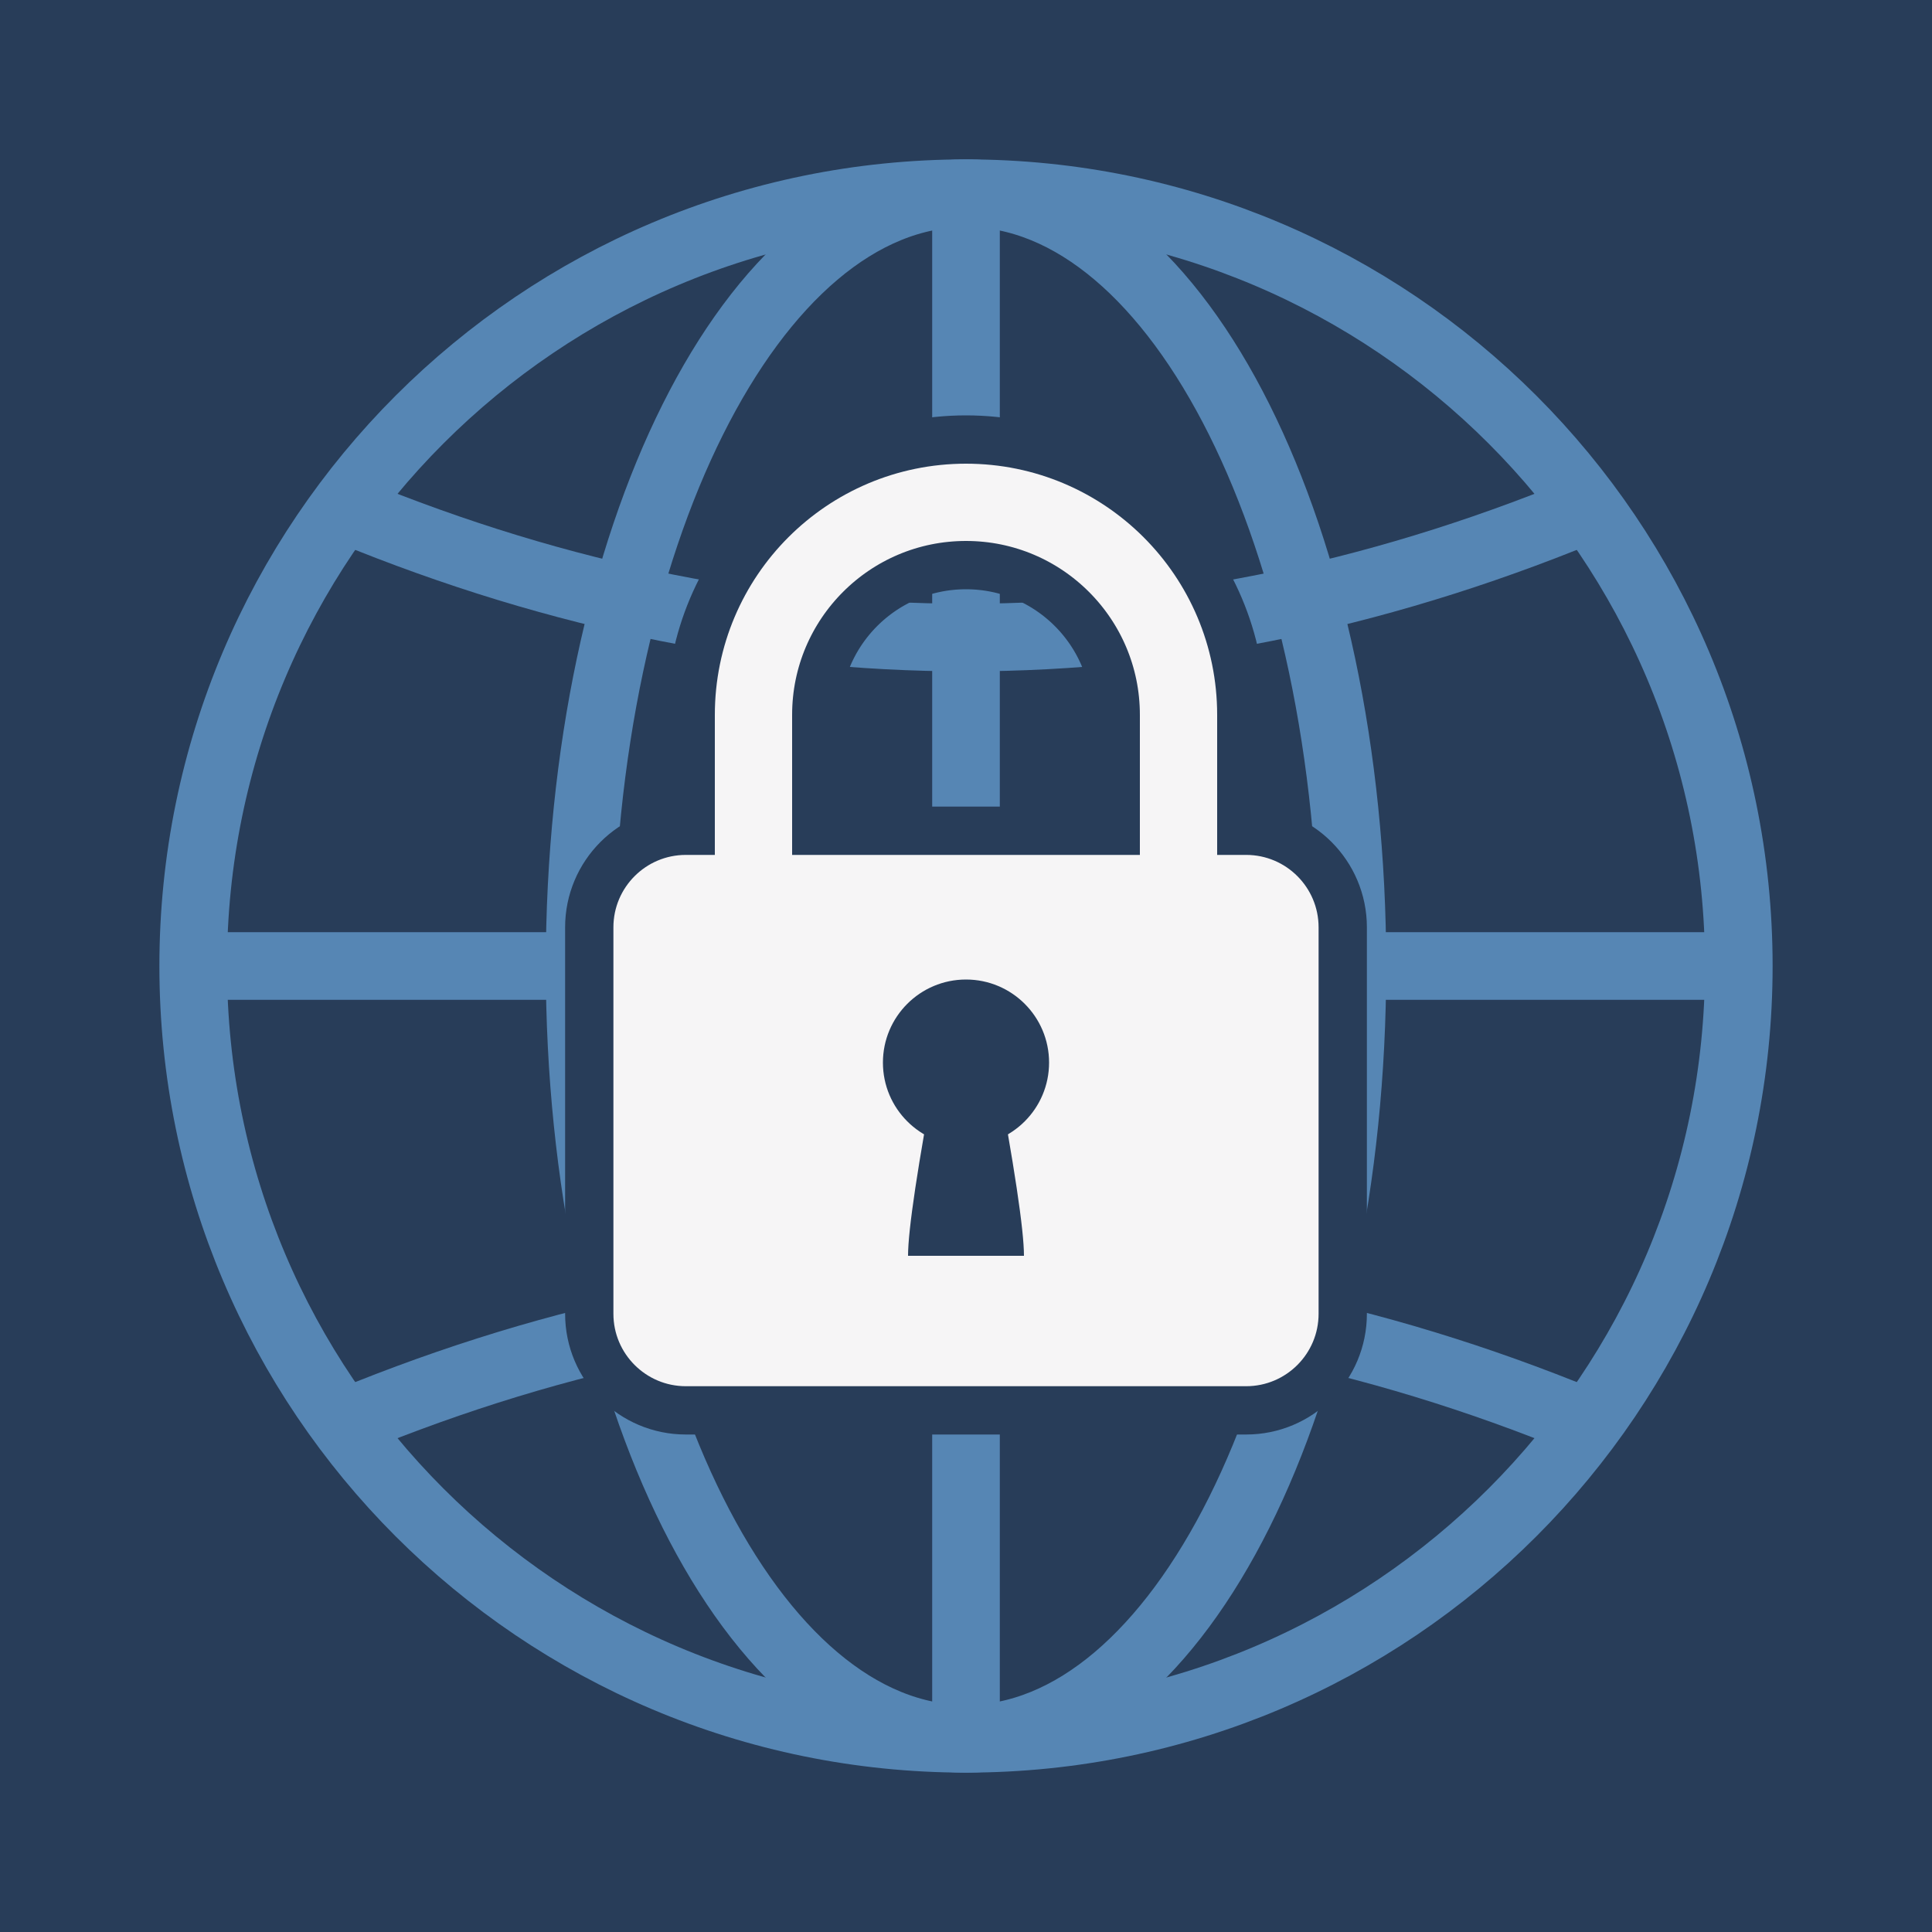
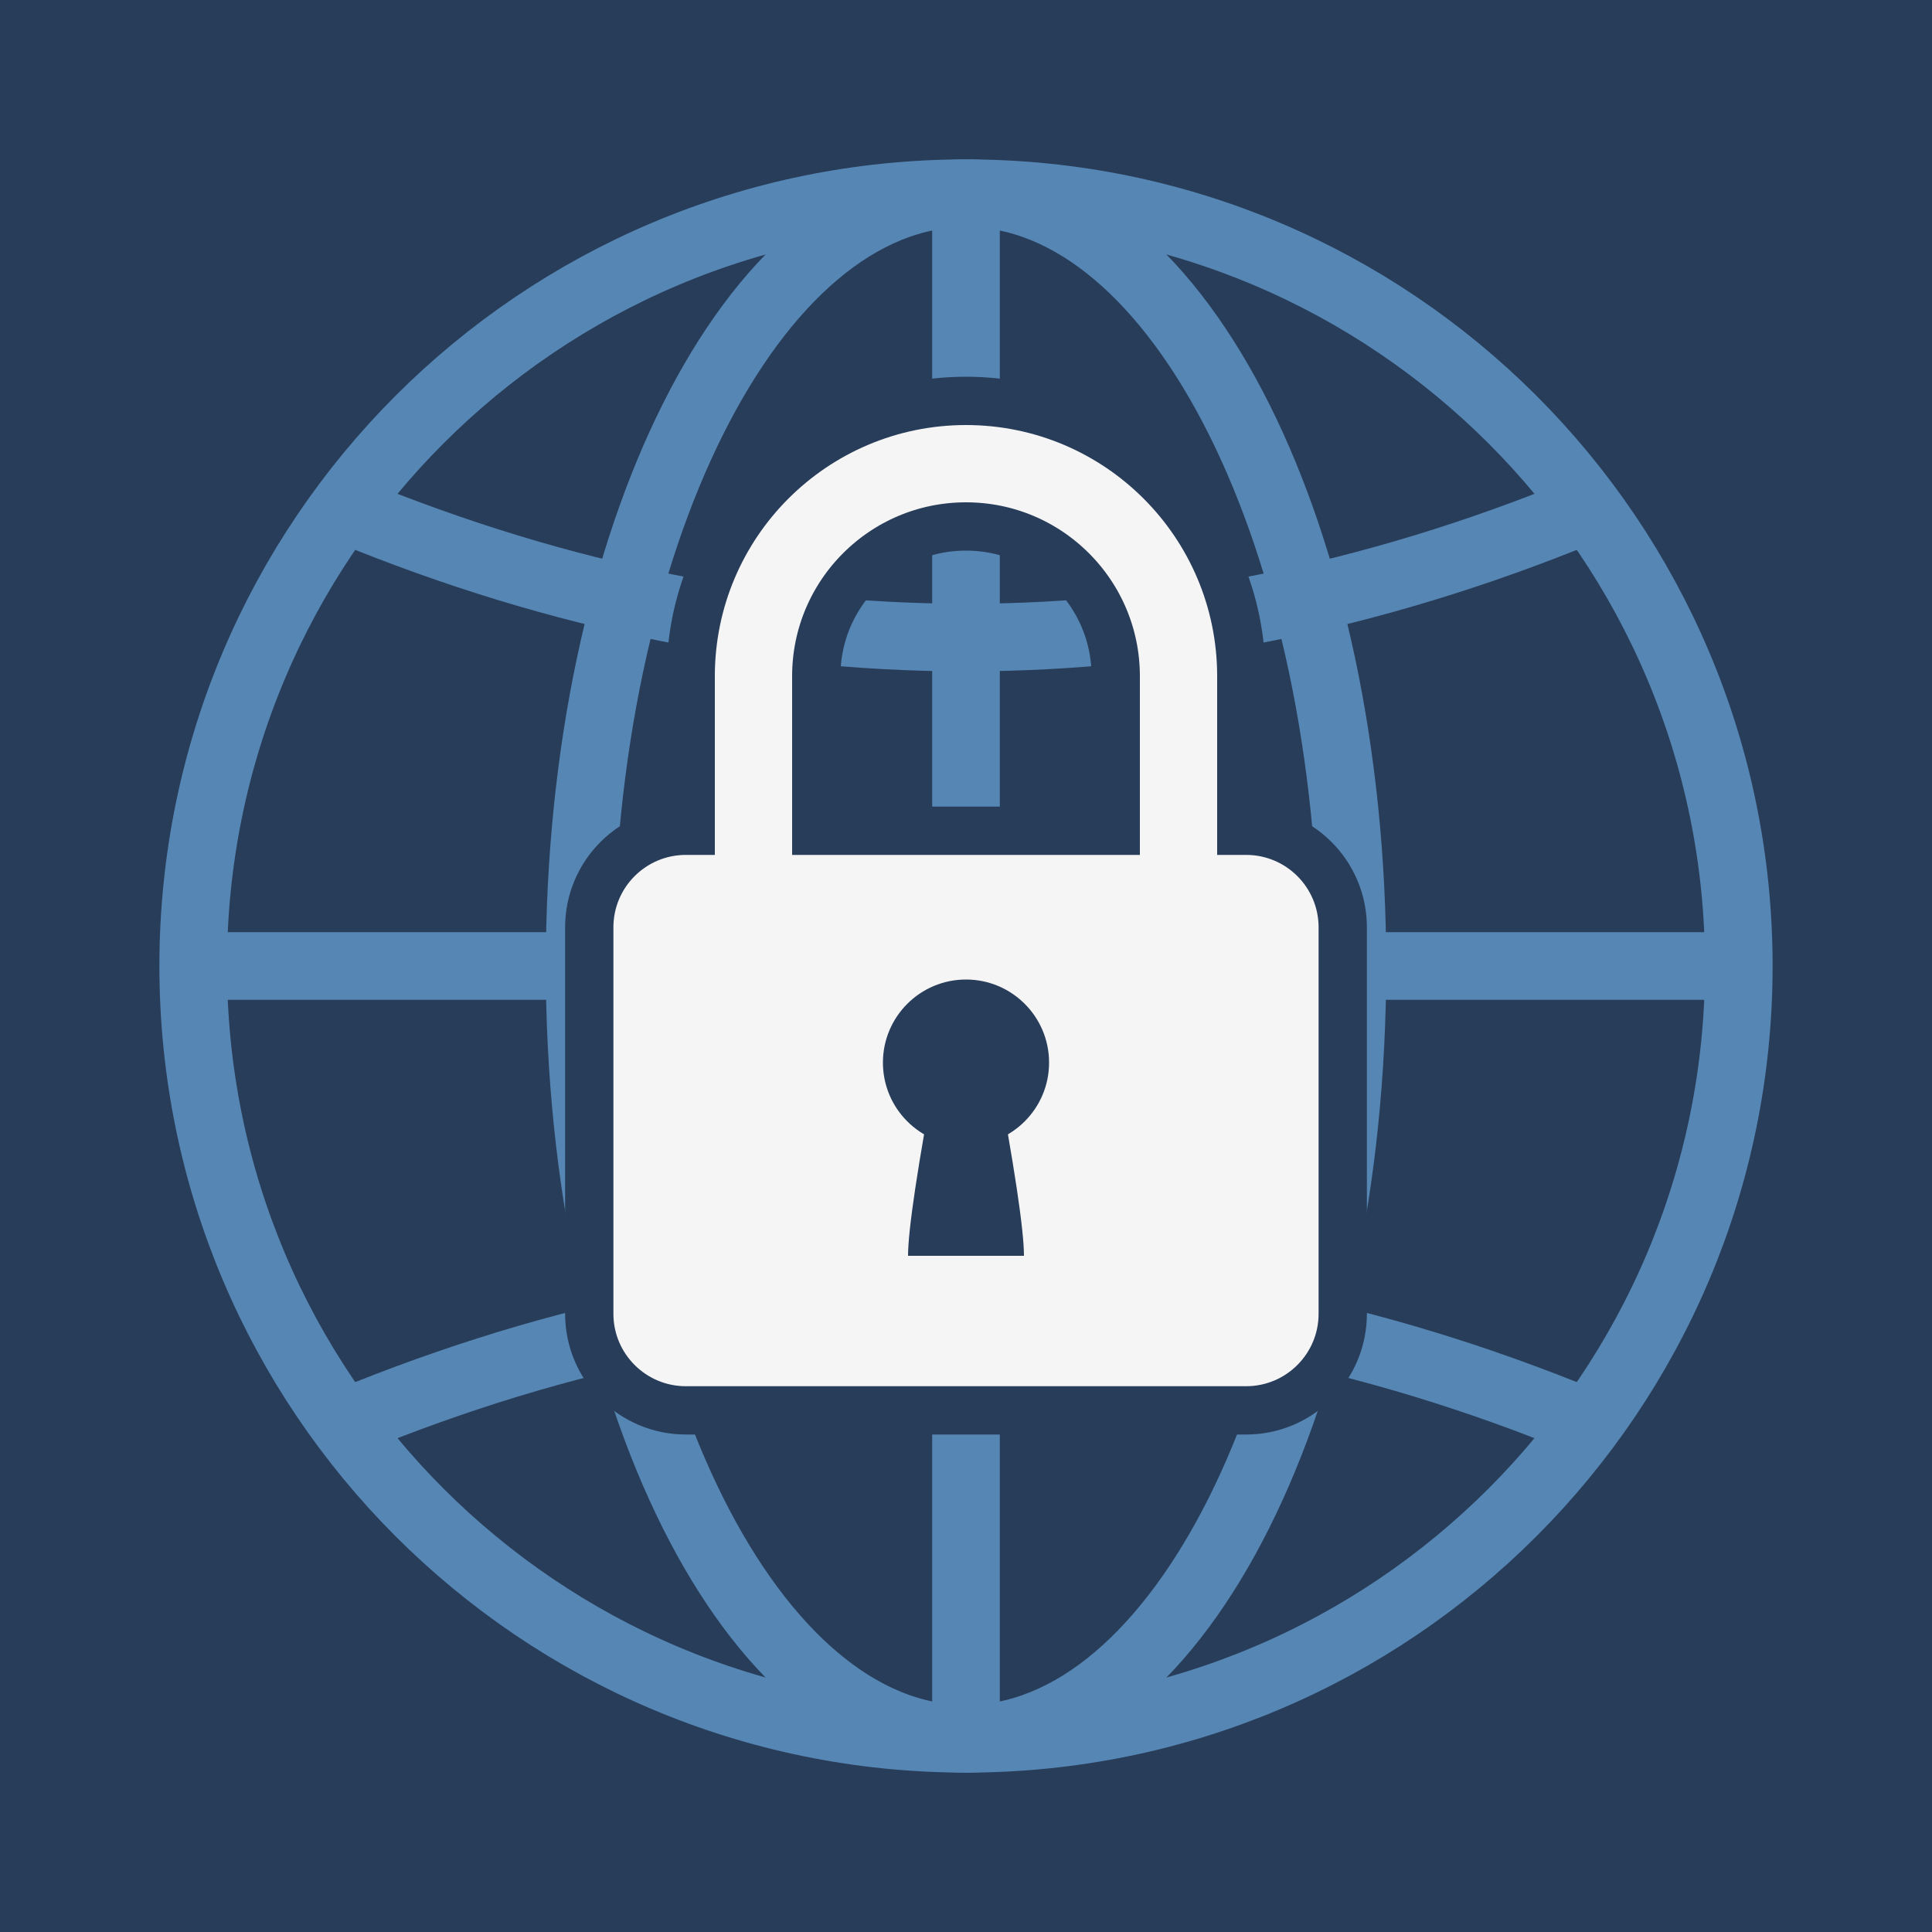
<svg xmlns="http://www.w3.org/2000/svg" width="512" height="512" viewBox="0 0 100 100">
  <rect width="100" height="100" fill="#283d59" />
  <g>
    <circle cx="50" cy="50" r="40" fill="none" stroke="#5686b4" stroke-width="3.5" />
    <ellipse cx="50" cy="50" rx="20" ry="40" fill="none" stroke="#5686b4" stroke-width="3.5" />
    <line x1="50" y1="10" x2="50" y2="90" stroke="#5686b4" stroke-width="3.5" />
    <line x1="10" y1="50" x2="90" y2="50" stroke="#5686b4" stroke-width="3.5" />
    <path d="M17 26Q50 40 83 26" fill="none" stroke="#5686b4" stroke-width="3.5" />
    <path d="M17 74Q50 60 83 74" fill="none" stroke="#5686b4" stroke-width="3.5" />
  </g>
  <g>
    <rect x="30.5" y="43" width="39" height="30" rx="5" ry="5" fill="#f6f5f6" stroke="#283d59" stroke-width="2.5" />
-     <path d="M39 44 39 37A10.5 10.5 0 0 1 61 37L61 44" fill="none" stroke="#283d59" stroke-width="9" />
-     <path d="M39 45 39 37A11 11 0 0 1 61 37L61 45" fill="none" stroke="#f6f5f6" stroke-width="4" />
+     <path d="M39 44 39 35A10.5 10.5 0 0 1 61 35L61 44" fill="none" stroke="#283d59" stroke-width="9" />
+     <path d="M39 45 39 35A11 11 0 0 1 61 35L61 45" fill="none" stroke="#f6f5f6" stroke-width="4" />
    <circle cx="50" cy="55" r="4.3" fill="#283d59" />
    <path d="M47 65Q47 63 48.5 55 50 54 51.5 55 53 63 53 65Z" fill="#283d59" />
  </g>
</svg>
